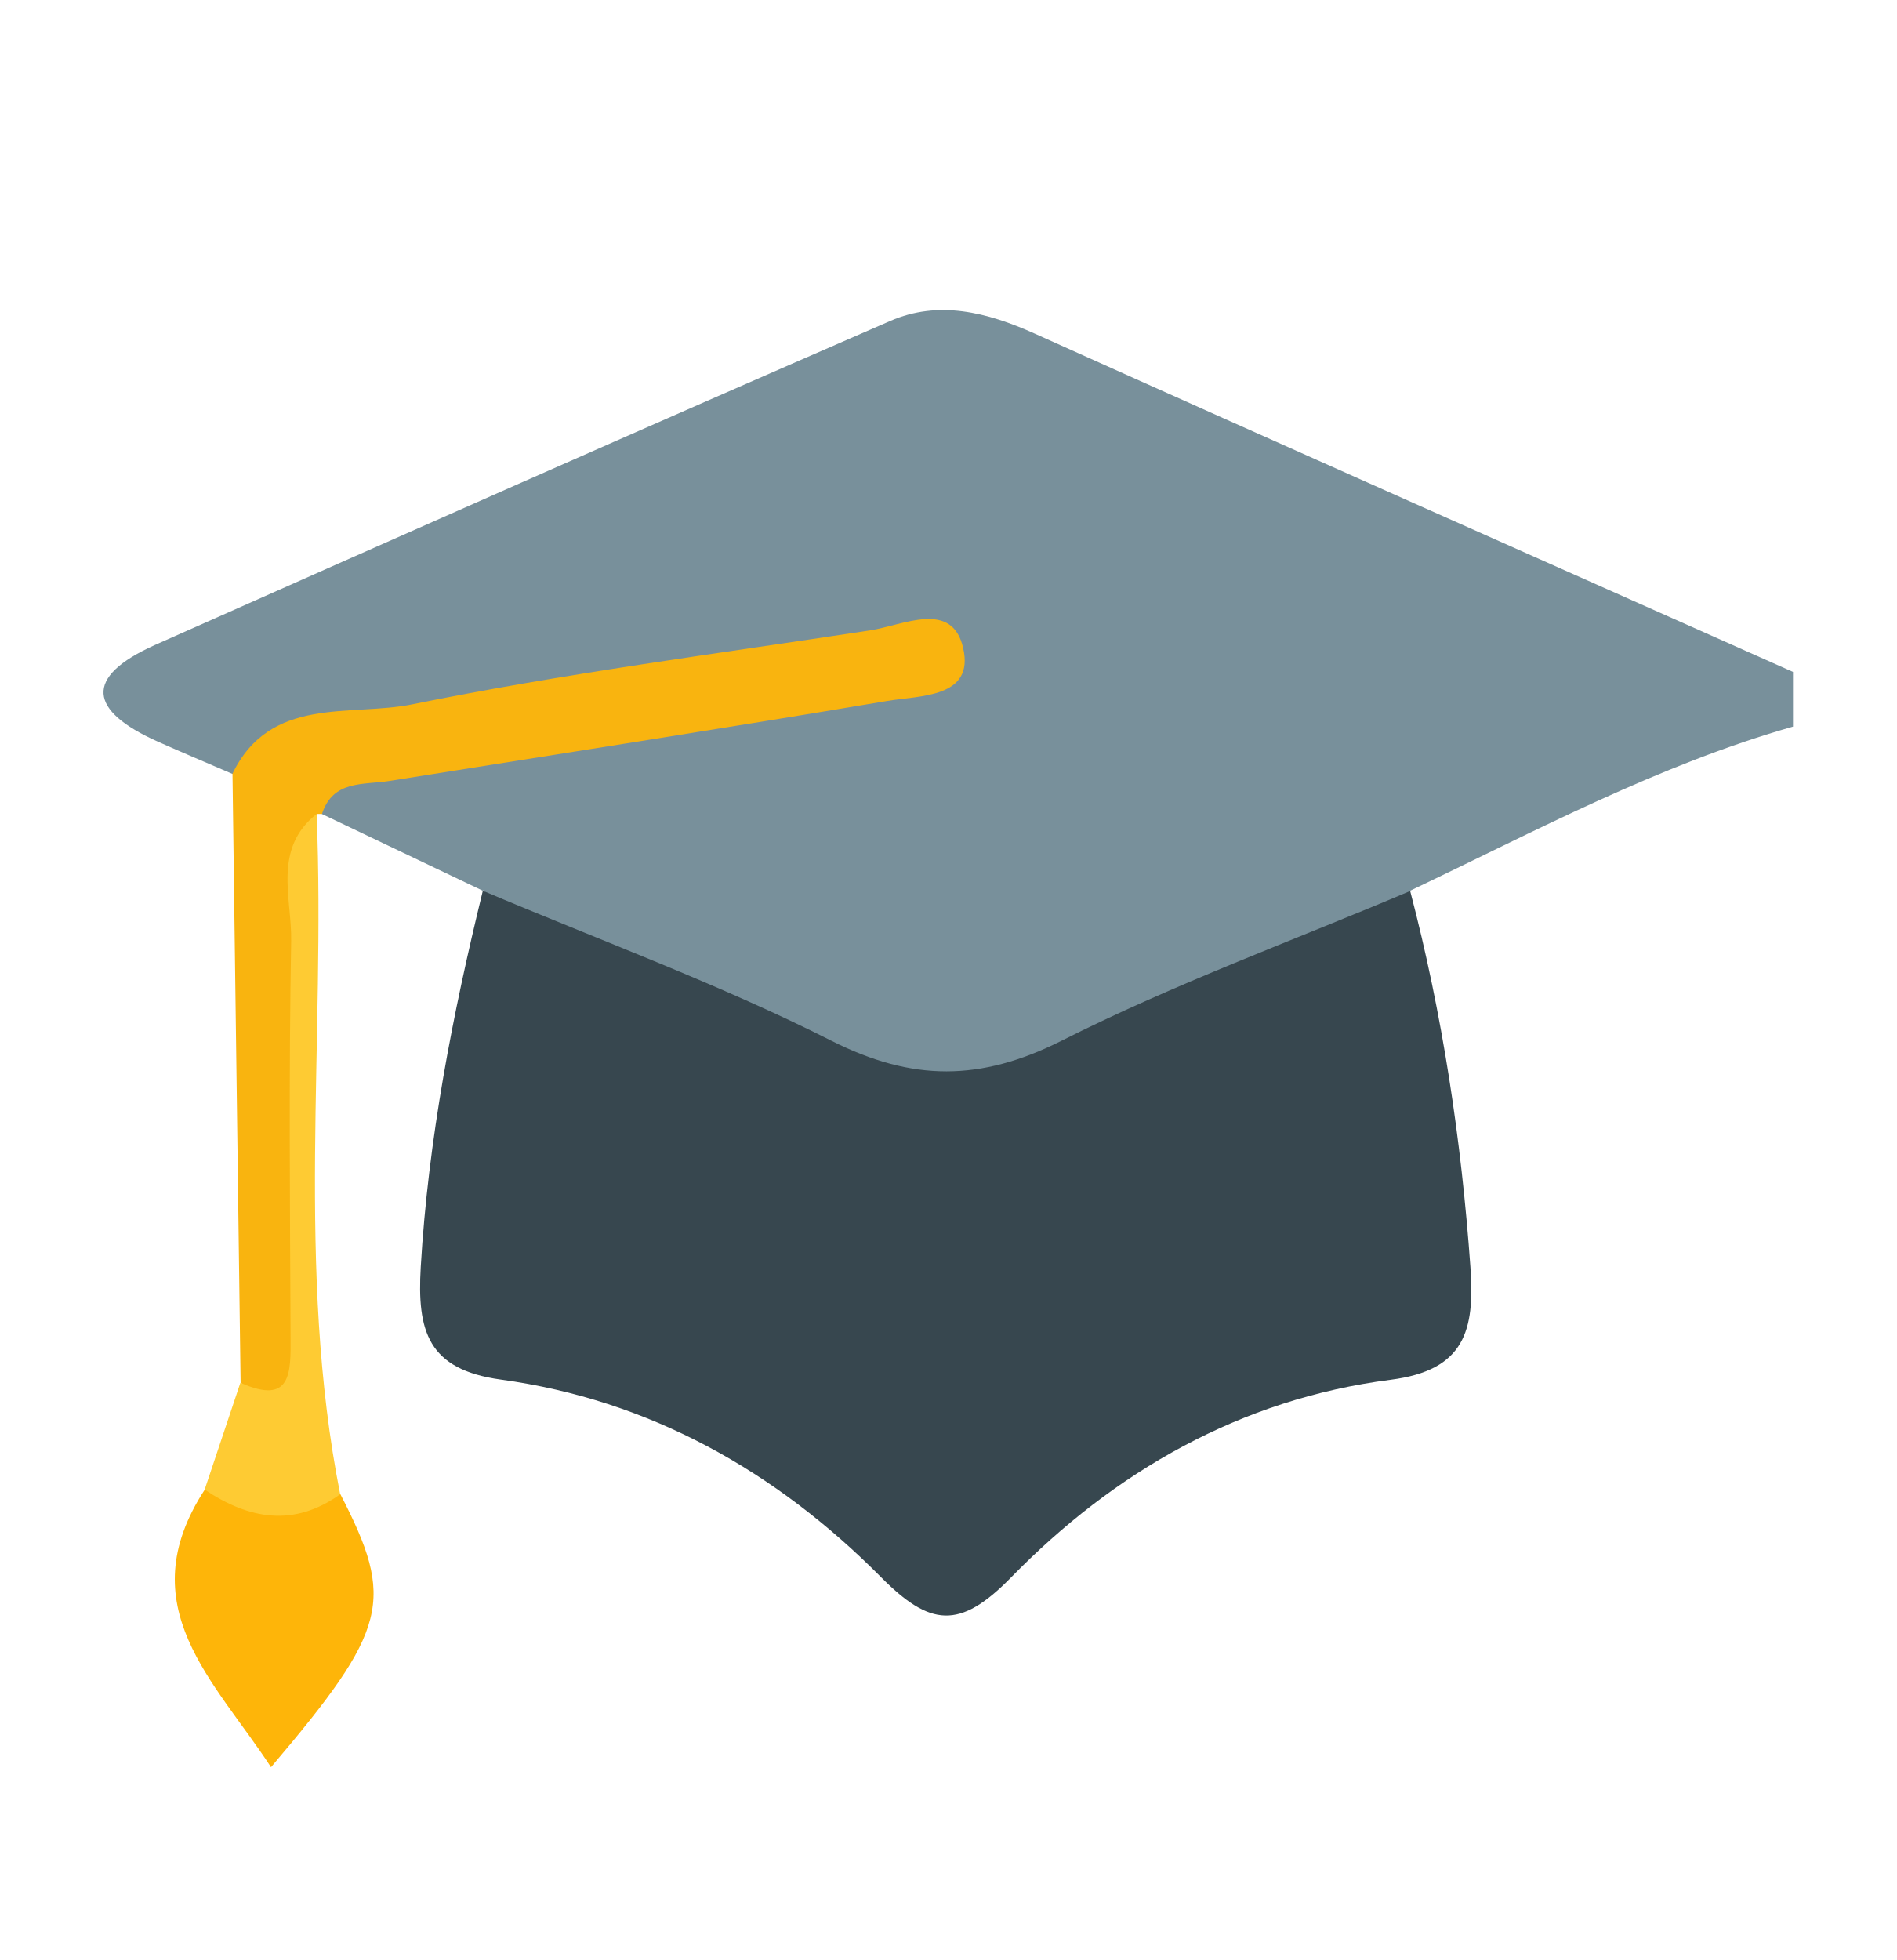
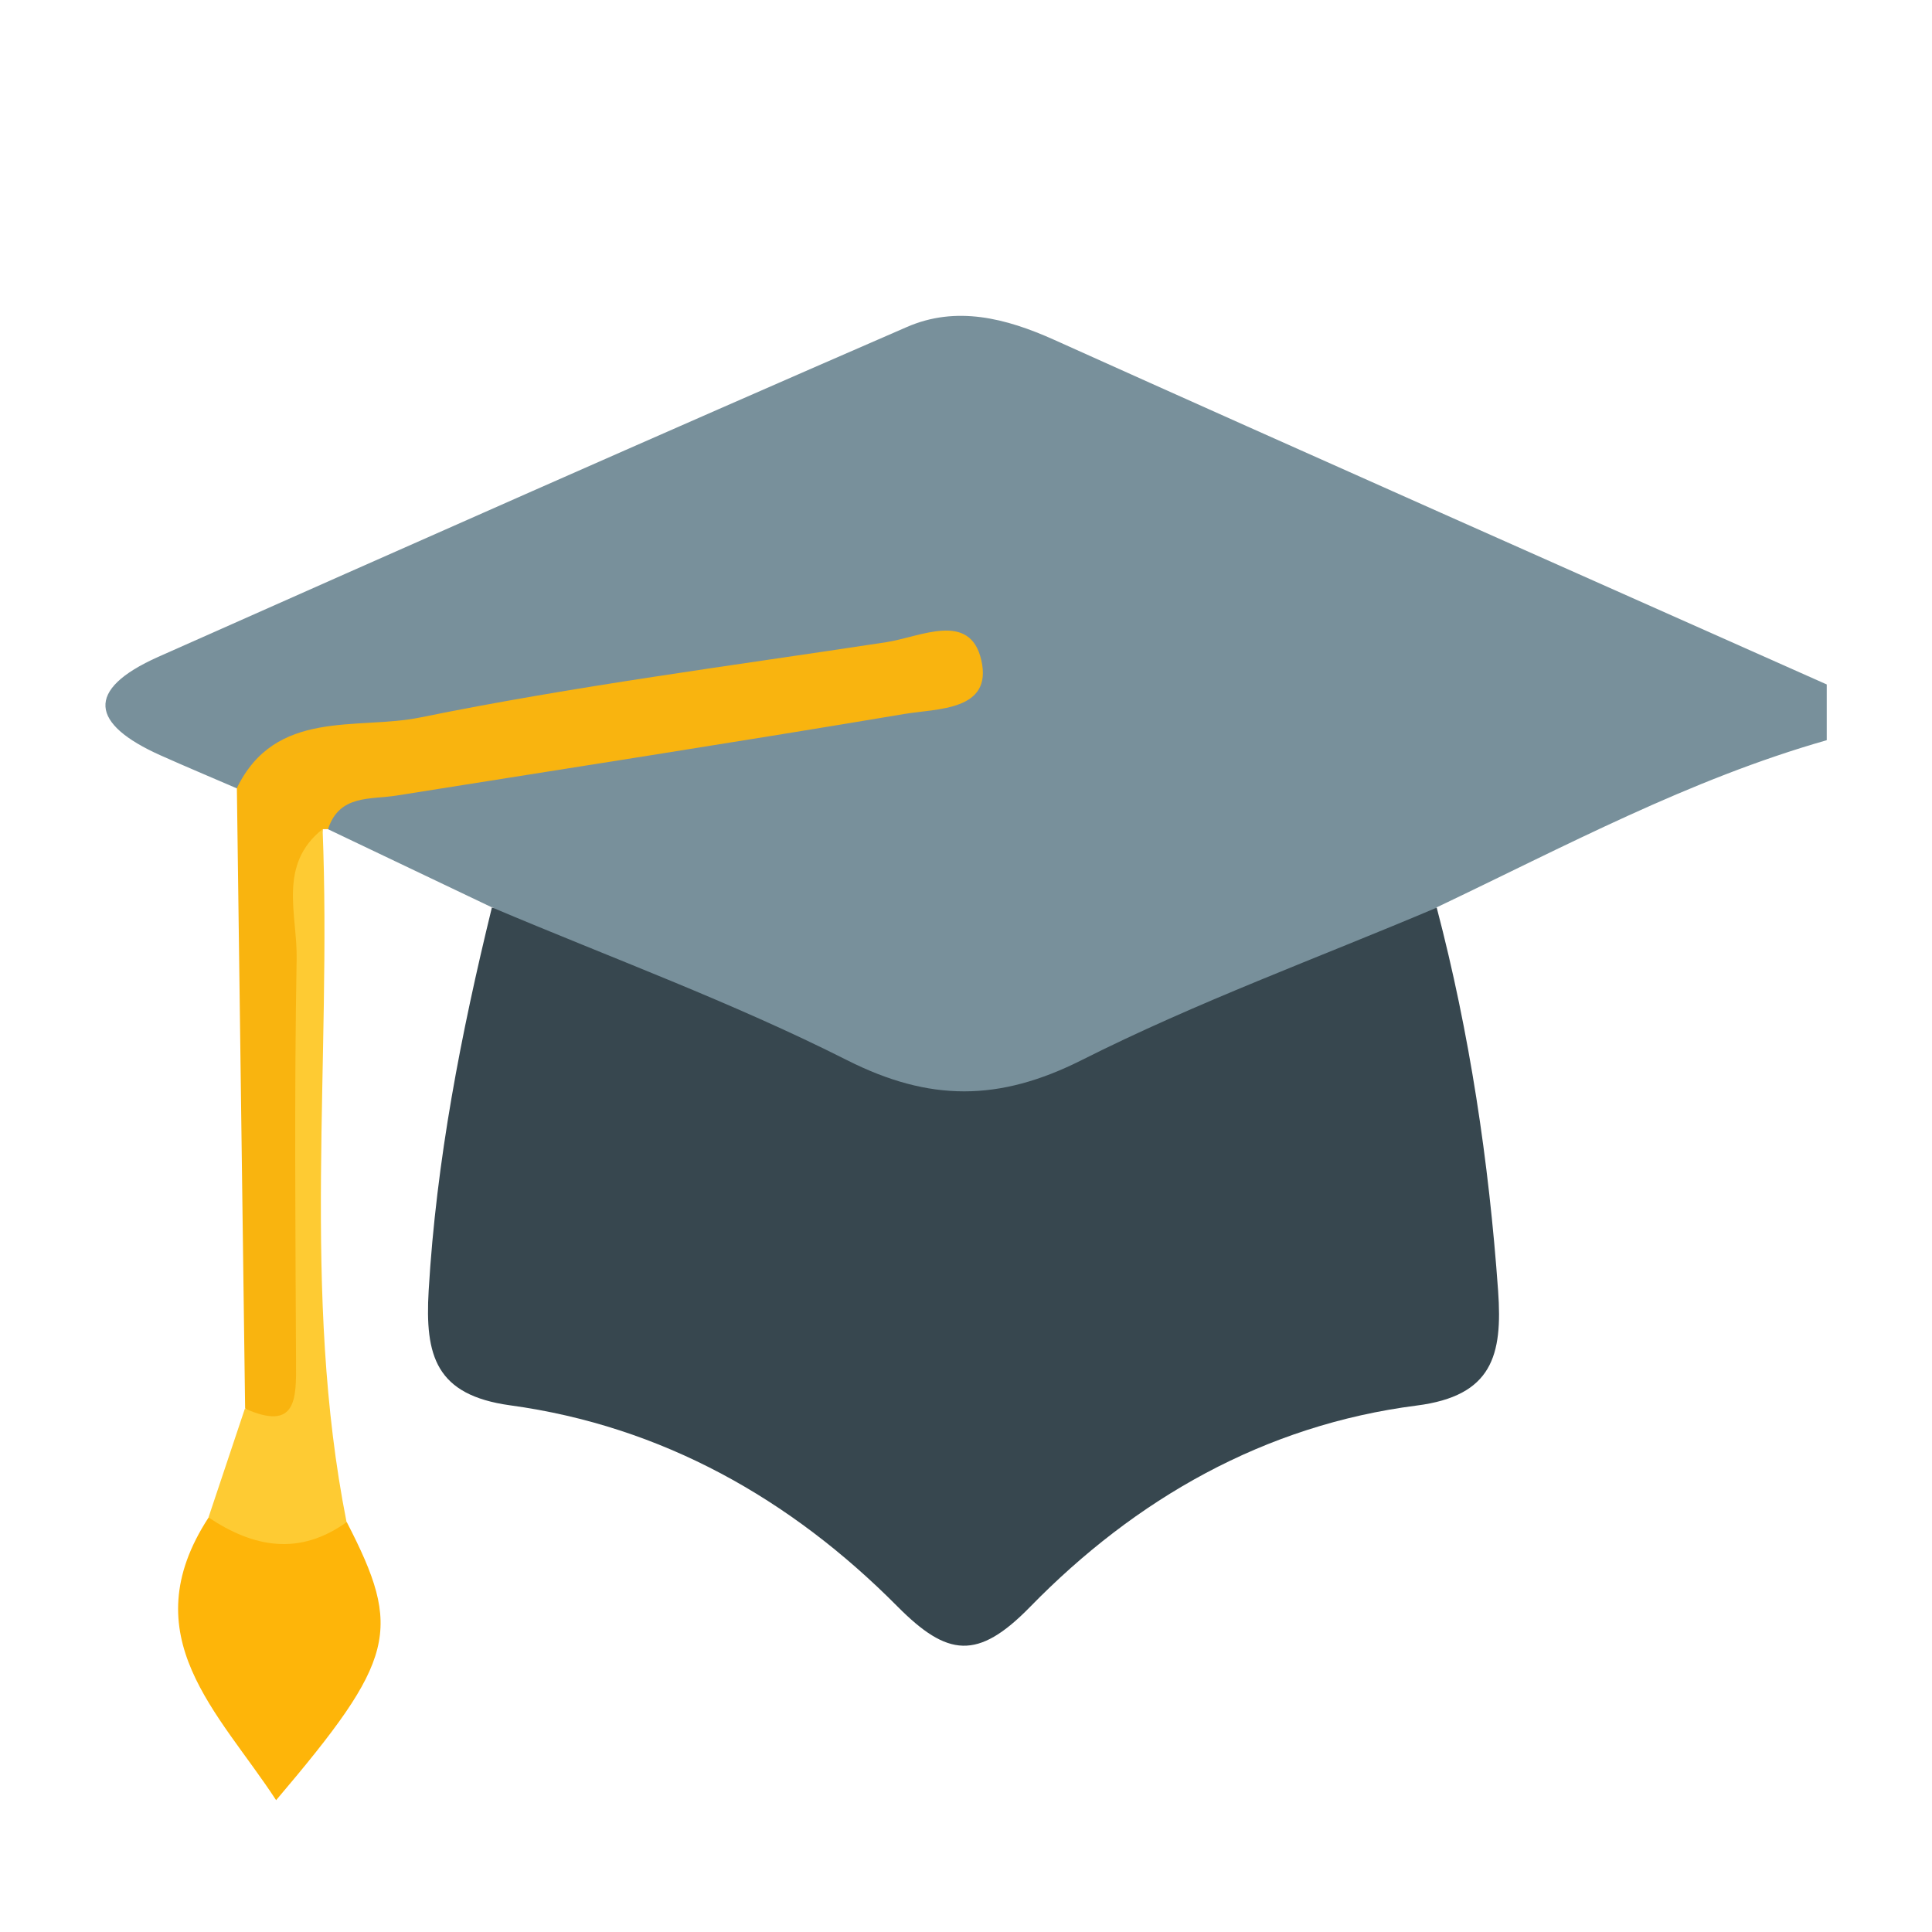
- <svg xmlns="http://www.w3.org/2000/svg" id="Layer_1" data-name="Layer 1" width="96" height="99.21" viewBox="0 0 96 99.21">
+ <svg xmlns="http://www.w3.org/2000/svg" id="Layer_1" data-name="Layer 1" width="96" height="96" viewBox="0 0 96 96">
  <defs>
    <style>
      .cls-1 {
        fill: #78909b;
      }

      .cls-2 {
        fill: #37474f;
      }

      .cls-3 {
        fill: #f9b40f;
      }

      .cls-4 {
        fill: #fecb33;
      }

      .cls-5 {
        fill: #feb509;
      }
    </style>
  </defs>
  <path class="cls-1" d="M24.45,45.09l-8.16-3.89c-.6-3.76,2.57-3.1,4.43-3.47,7.3-1.44,14.69-2.44,22.01-3.76-10.33,1.7-20.75,2.89-30.97,5.2-1.27-.55-2.54-1.08-3.79-1.64-3.46-1.55-3.78-3.25-.11-4.89,12.38-5.5,24.77-10.99,37.2-16.39,2.45-1.07,4.91-.45,7.33,.64,12.78,5.75,25.58,11.42,38.38,17.12v2.77c-6.81,1.94-13.02,5.28-19.37,8.3-6.16,5.84-14.31,7.69-21.8,10.85-1.03,.44-2.36,.47-3.36,0-7.37-3.39-15.62-5.05-21.78-10.87Z" />
  <path class="cls-2" d="M24.45,45.09c5.9,2.5,11.94,4.71,17.64,7.59,4.1,2.07,7.55,2.06,11.65,0,5.71-2.88,11.75-5.08,17.65-7.58,1.64,6.25,2.59,12.6,3.05,19.04,.23,3.21-.29,5.22-4.04,5.7-7.57,.97-13.98,4.64-19.22,10.01-2.6,2.66-4.1,2.48-6.59-.03-5.3-5.34-11.7-8.96-19.24-9.99-3.7-.51-4.24-2.46-4.05-5.7,.38-6.47,1.61-12.77,3.14-19.03Z" />
  <path class="cls-3" d="M11.76,39.18c1.92-3.99,5.99-2.89,9.12-3.53,7.66-1.56,15.43-2.56,23.16-3.74,1.69-.26,4.16-1.56,4.72,.89,.58,2.53-2.18,2.4-3.84,2.68-8.39,1.41-16.8,2.71-25.21,4.05-1.31,.21-2.85-.06-3.41,1.67h-.26c-1.5,8.82-.22,17.72-.71,26.57-.1,1.74,.95,5.87-3.15,2.21l-.41-30.81Z" />
  <path class="cls-5" d="M17.23,75.63c2.78,5.39,2.44,6.81-3.51,13.82-2.84-4.36-7.2-8.14-3.36-14.04,2.32-.91,4.61-.61,6.87,.23Z" />
  <path class="cls-4" d="M17.23,75.63c-2.35,1.69-4.63,1.27-6.87-.23,.6-1.8,1.21-3.61,1.81-5.41,2.59,1.16,2.55-.51,2.54-2.3-.03-6.68-.09-13.37,.03-20.05,.04-2.18-.95-4.67,1.29-6.44,.46,11.48-1.07,23.02,1.19,34.43Z" />
</svg>
